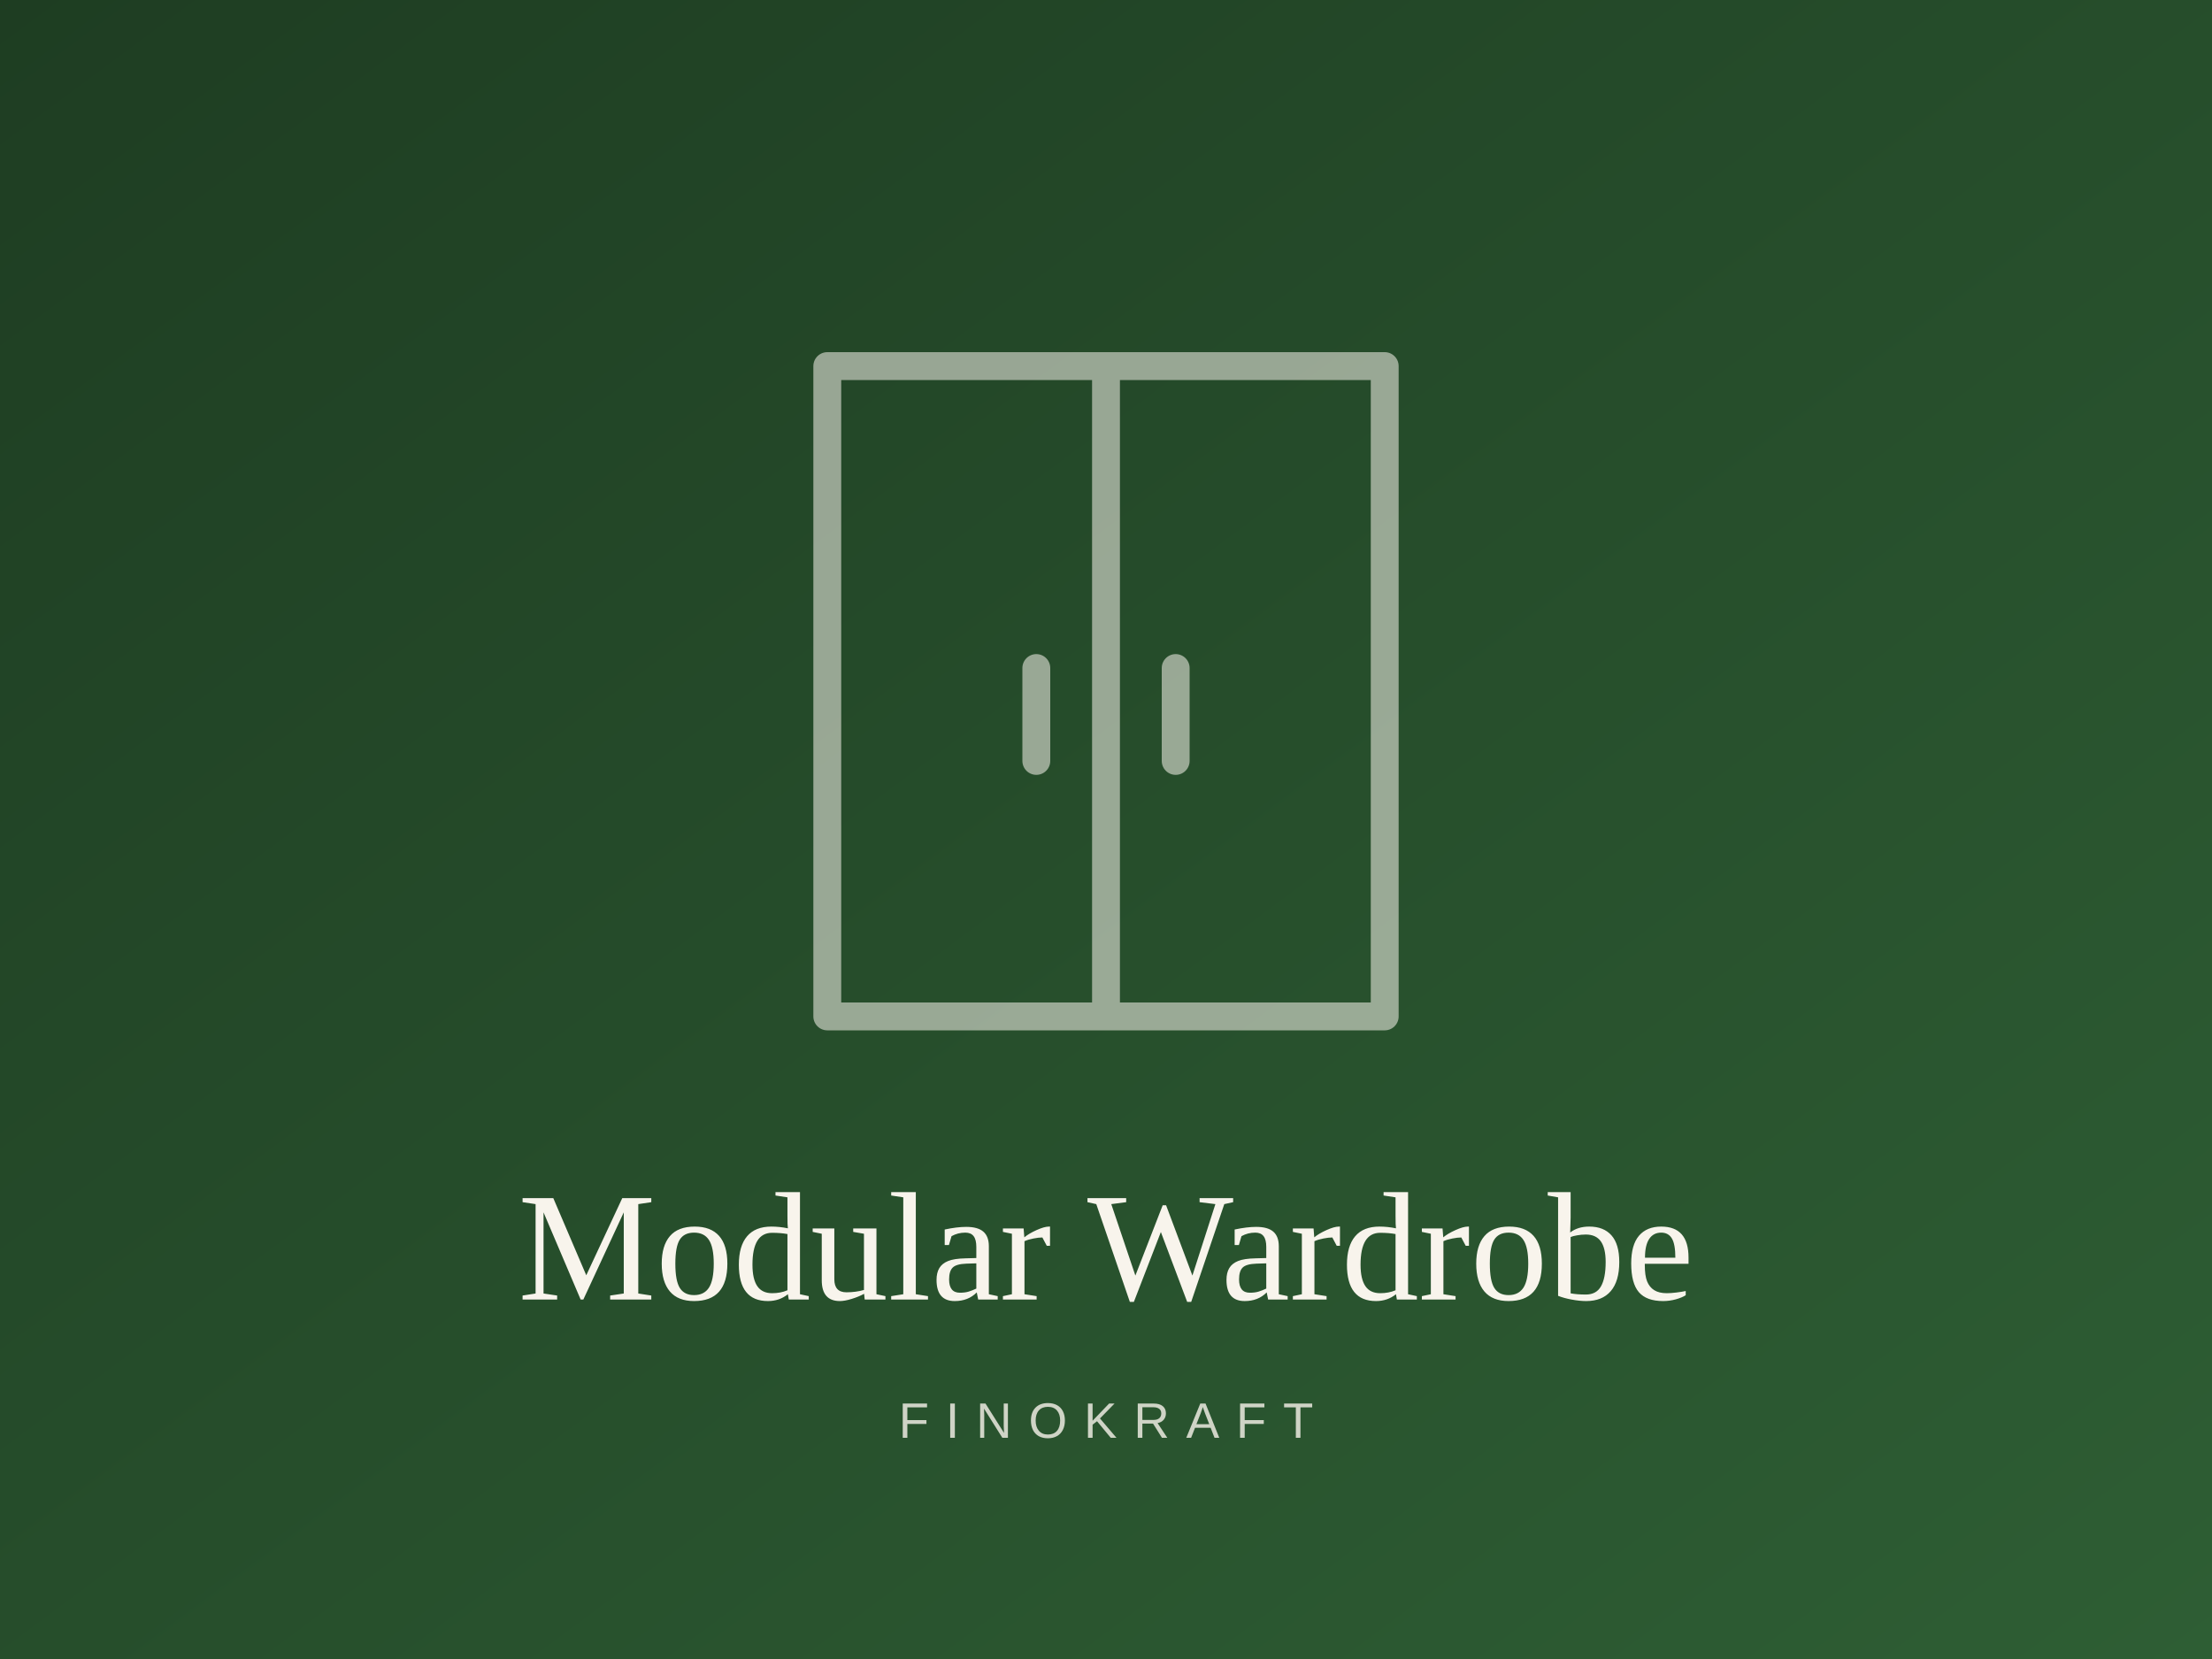
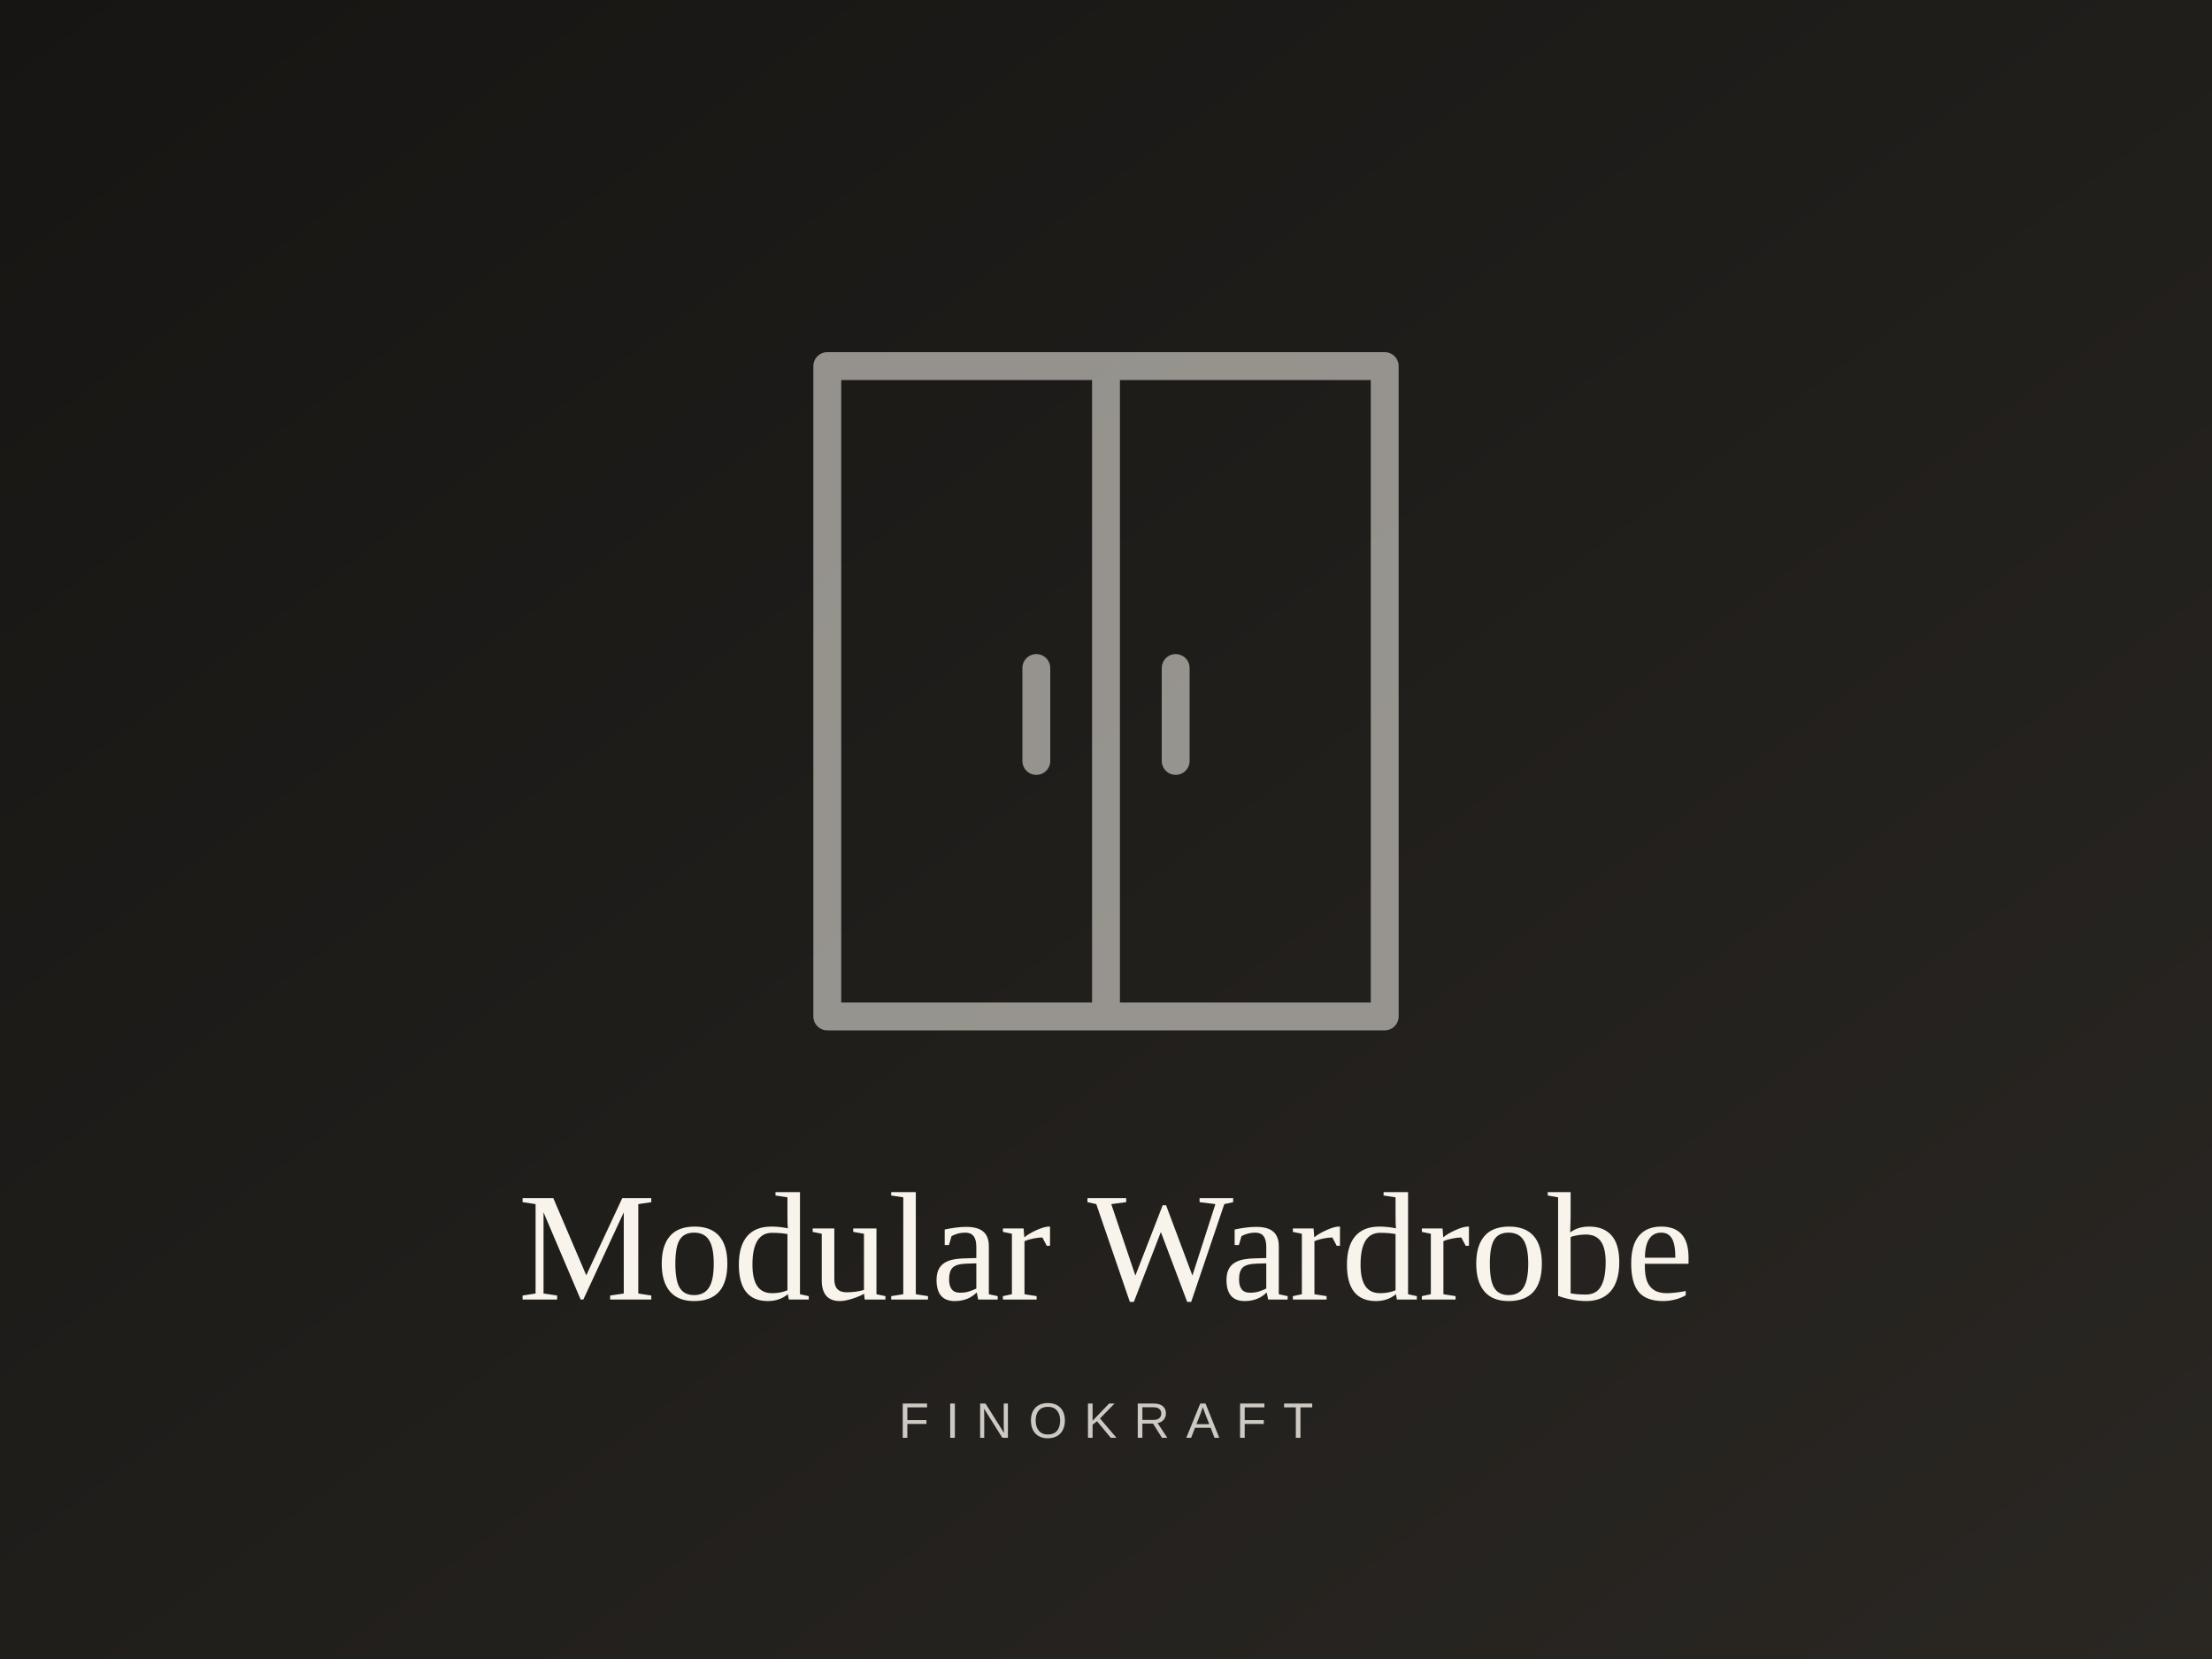
<svg xmlns="http://www.w3.org/2000/svg" viewBox="0 0 800 600" role="img" aria-label="Modular Wardrobe">
  <defs>
    <linearGradient id="g" x1="0" y1="0" x2="1" y2="1">
-       <stop offset="0" stop-color="#1E3D22" />
-       <stop offset="1" stop-color="#2E5E34" />
+       <stop offset="0" stop-color="#161513" />
+       <stop offset="1" stop-color="#2A2723" />
    </linearGradient>
  </defs>
  <rect width="800" height="600" fill="url(#g)" />
  <g transform="translate(400 250) scale(4.2) translate(-50 -50)" fill="none" stroke="#F8F4EC" stroke-opacity="0.55" stroke-width="2.4" stroke-linejoin="round" stroke-linecap="round">
    <path d="M26,22 h48 v56 h-48 z M50,22 v56 M44,48 v8 M56,48 v8" />
  </g>
  <text x="400" y="470" text-anchor="middle" font-family="Georgia, 'Times New Roman', serif" font-size="56" fill="#F8F4EC">Modular Wardrobe</text>
  <text x="400" y="520" text-anchor="middle" font-family="Arial, sans-serif" font-size="18" letter-spacing="6" fill="#F8F4EC" fill-opacity="0.8">FINOKRAFT</text>
</svg>
